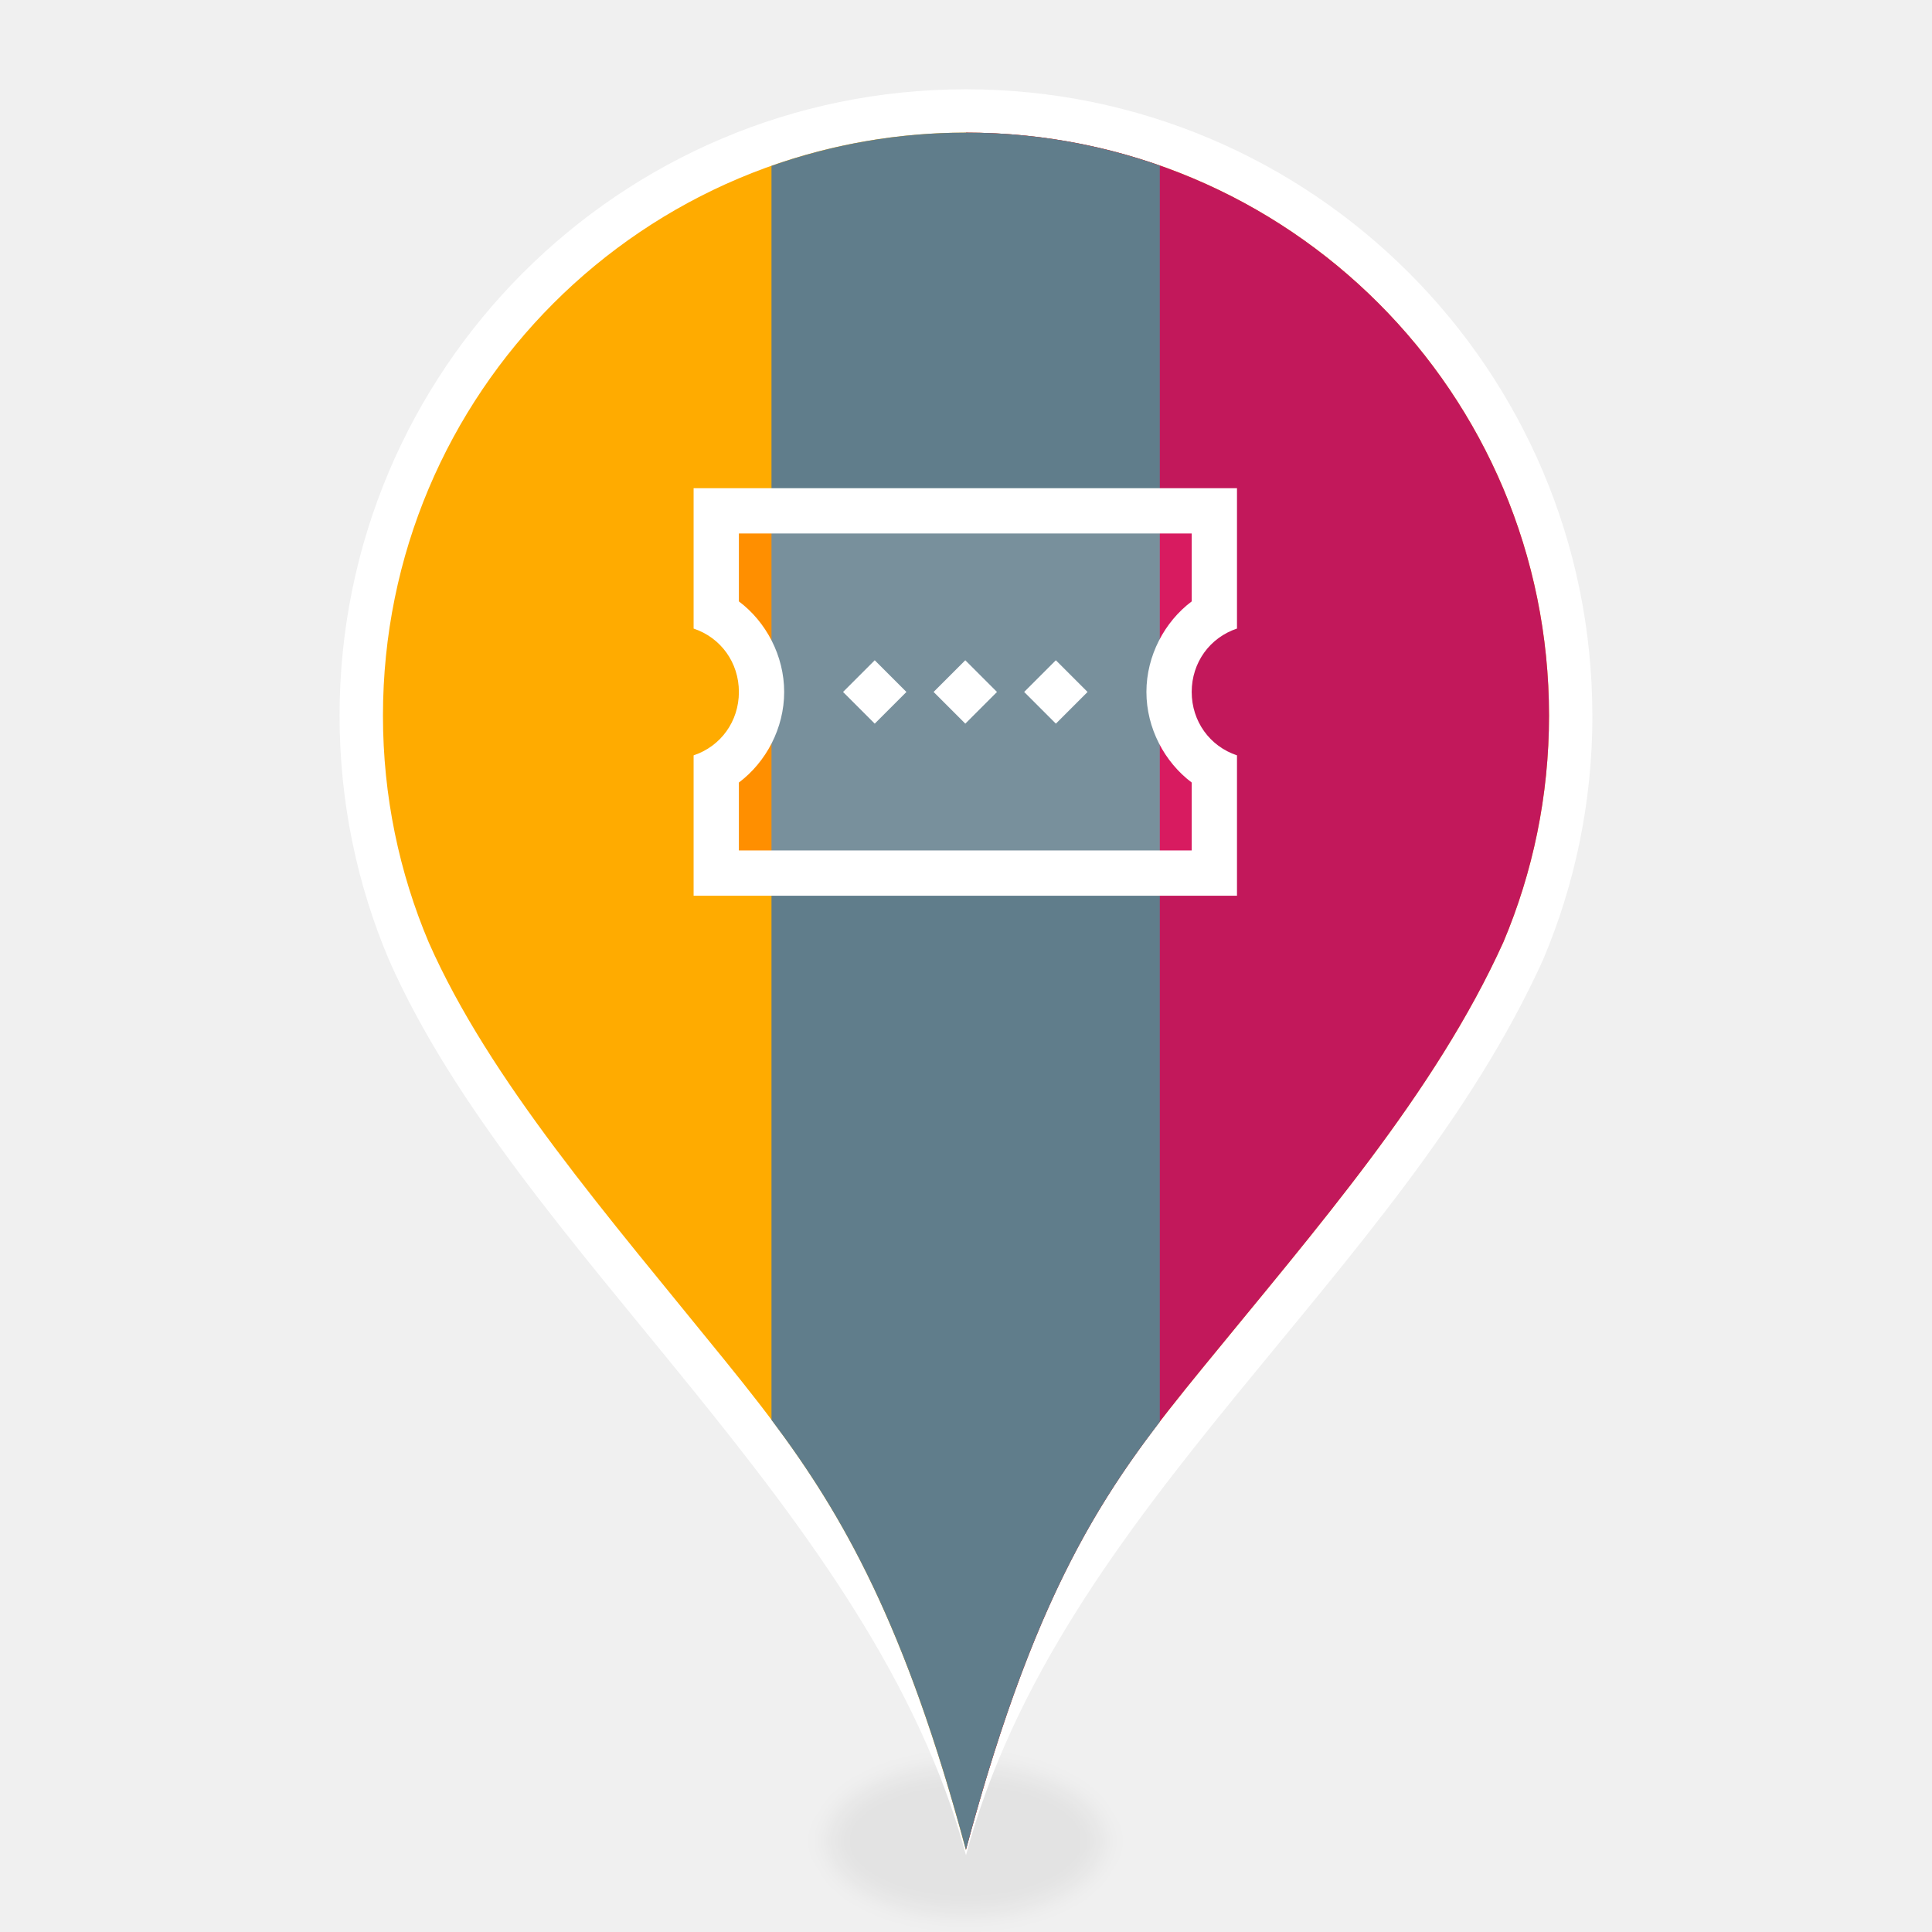
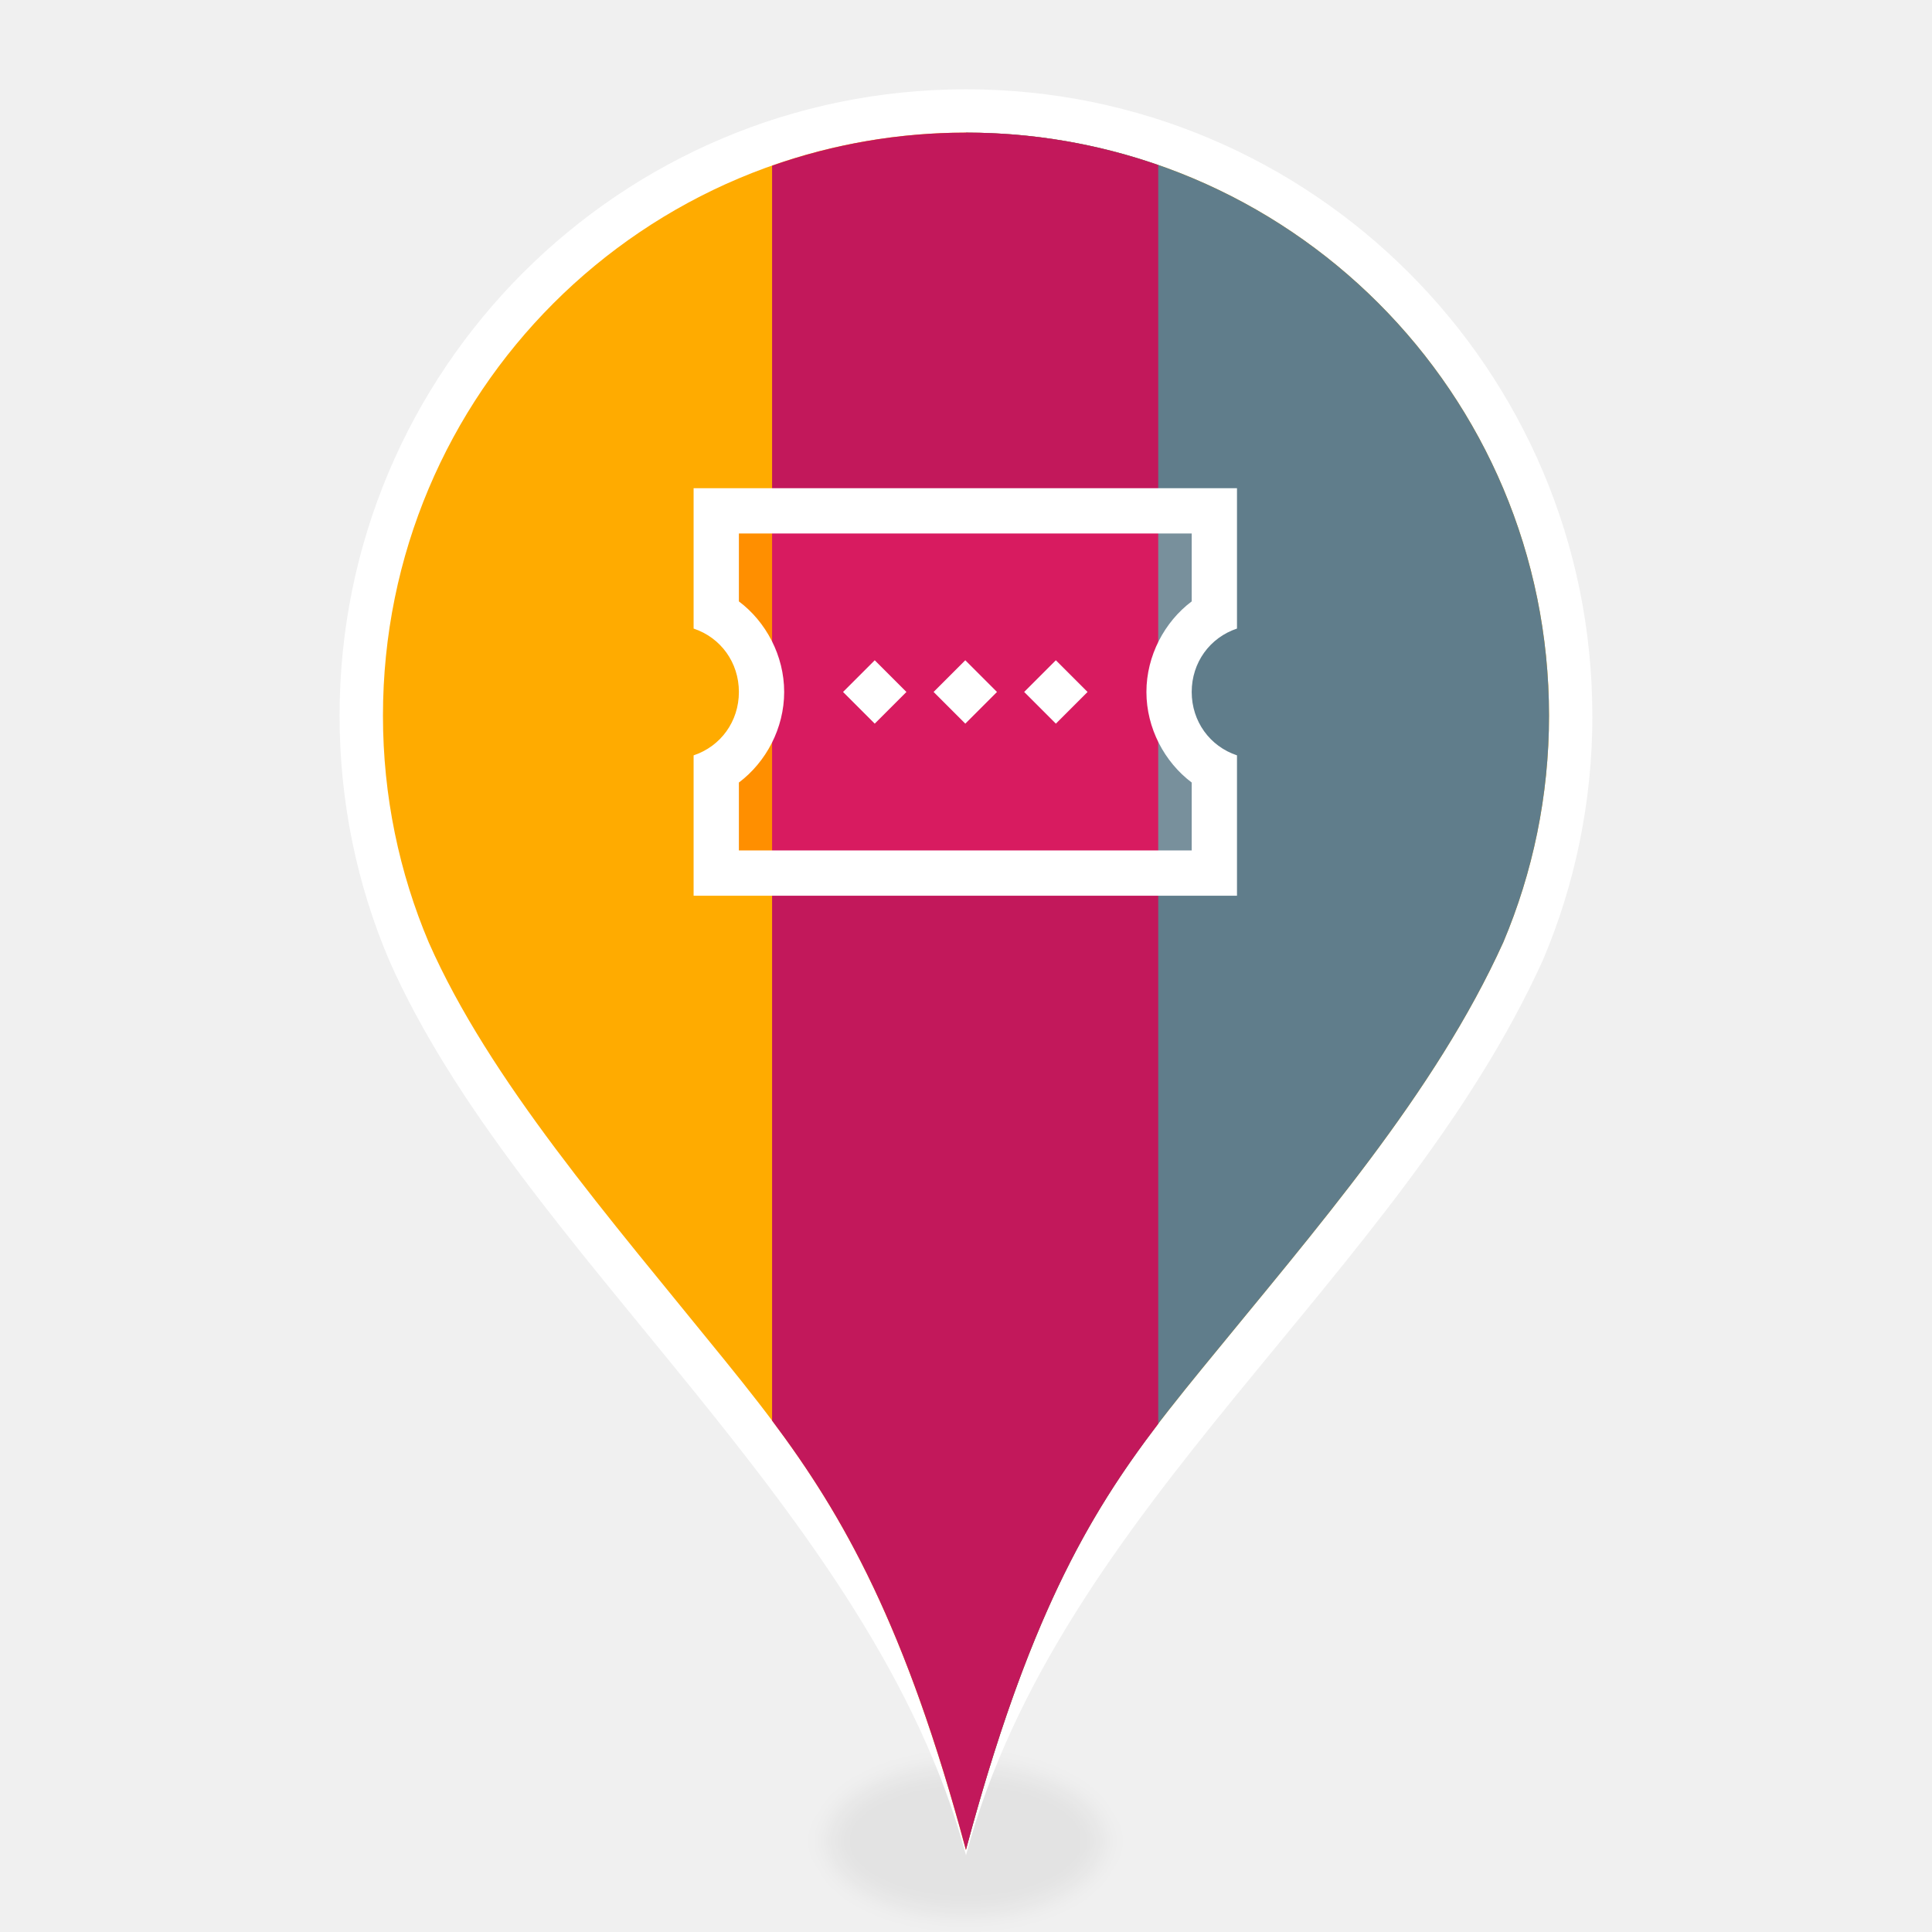
<svg xmlns="http://www.w3.org/2000/svg" width="256" height="256" viewBox="0 0 67.733 67.733" version="1.1" id="svg8">
  <defs id="defs2">
    <linearGradient id="linearGradient872">
      <stop offset="0" id="stop868" style="stop-color:#ad1457;stop-opacity:1" />
      <stop offset="1" id="stop870" style="stop-color:#ad1457;stop-opacity:0" />
    </linearGradient>
    <linearGradient id="linearGradient1301">
      <stop offset="0" id="stop1297" style="stop-color:#546e7a;stop-opacity:1" />
      <stop offset="1" id="stop1299" style="stop-color:#546e7a;stop-opacity:0" />
    </linearGradient>
    <linearGradient id="linearGradient1279">
      <stop offset="0" id="stop1275" style="stop-color:#ff8f00;stop-opacity:1" />
      <stop offset="1" id="stop1277" style="stop-color:#ff8f00;stop-opacity:0" />
    </linearGradient>
    <mask id="mask-2" maskContentUnits="userSpaceOnUse" maskUnits="objectBoundingBox" x="0" y="0" width="3" height="8" fill="white">
      <rect rx="0.105" height="0.56" width="0.21" y="0.77" x="0" id="use7" stroke-width="0.07" />
    </mask>
    <mask id="mask-4" maskContentUnits="userSpaceOnUse" maskUnits="objectBoundingBox" x="0" y="0" width="3" height="8" fill="white">
      <rect rx="0.105" height="0.56" width="0.21" y="0.77" x="0.07" id="use11" stroke-width="0.07" />
    </mask>
    <rect rx="1.5" height="8" width="3" y="11" x="0" id="path-1" />
    <mask fill="white" height="8" width="3" y="0" x="0" maskUnits="objectBoundingBox" maskContentUnits="userSpaceOnUse" id="mask-2-5">
      <use id="use1160" />
    </mask>
    <rect rx="1.5" height="8" width="3" y="11" x="1" id="path-3" />
    <mask fill="white" height="8" width="3" y="0" x="0" maskUnits="objectBoundingBox" maskContentUnits="userSpaceOnUse" id="mask-4-0">
      <use id="use1164" />
    </mask>
    <linearGradient id="linearGradient1281" x1="33.863" y1="307.041" x2="33.863" y2="266.972" gradientUnits="userSpaceOnUse" />
    <linearGradient id="linearGradient1303" x1="33.863" y1="307.093" x2="33.863" y2="267.068" gradientUnits="userSpaceOnUse" gradientTransform="matrix(3.779528,0,0,3.779528,0,-866.5195)" />
    <filter id="filter1474" x="-0.109" width="1.217" y="-0.176" height="1.351" color-interpolation-filters="sRGB">
      <feGaussianBlur stdDeviation="0.673" id="feGaussianBlur1476" />
    </filter>
    <linearGradient id="linearGradient874" x1="33.867" y1="306.97" x2="33.867" y2="266.796" gradientUnits="userSpaceOnUse" gradientTransform="matrix(3.779528,0,0,3.779528,0,-866.5195)" />
  </defs>
  <g id="layer2" display="none">
    <rect id="rect823" width="82.166" height="98.909" x="-6.511" y="-16.189" fill="#000" />
  </g>
  <g id="layer4">
    <ellipse id="path1352" cx="33.848" cy="65.898" rx="7.442" ry="4.599" transform="matrix(0.6422603,0,0,0.5580767,12.11123,27.76524)" style="fill-opacity:0.055;fill:#000;filter:url(#filter1474)" />
  </g>
  <g transform="translate(0,-229.2666)" id="g825">
    <path id="path1222" d="m55.827 254.357c-0 3.032-0.615 5.921-1.726 8.548-5.051 11.171-16.958 19.175-20.235 31.404-3.254-12.146-15.697-21.098-20.235-31.404-1.111-2.627-1.726-5.516-1.726-8.548-0-12.128 9.832-21.96 21.96-21.96 12.128 0 21.96 9.832 21.96 21.96z" fill="#fff" />
  </g>
  <g id="g1248" transform="translate(0,-229.2666)">
    <path id="path1263" d="m33.867 233.916c-11.307 0-20.441 9.134-20.441 20.441 0 2.824 0.573 5.507 1.605 7.949 2.13 4.828 6.274 9.582 10.381 14.654 3.222 3.979 5.896 7.627 8.451 17.161 2.585-9.648 5.111-12.99 8.277-16.872 4.038-4.951 8.166-9.658 10.564-14.951 1.03-2.44 1.602-5.12 1.602-7.941 0-11.307-9.132-20.441-20.439-20.441z" fill="#ffab00" />
    <path d="m33.867 233.916c-11.307 0-20.441 9.134-20.441 20.441 0 2.824 0.573 5.507 1.605 7.949 2.13 4.828 6.274 9.582 10.381 14.654 3.222 3.979 5.896 7.627 8.451 17.161 2.585-9.648 5.111-12.99 8.277-16.872 4.038-4.951 8.166-9.658 10.564-14.951 1.03-2.44 1.602-5.12 1.602-7.941 0-11.307-9.132-20.441-20.439-20.441z" id="path1273" fill="url(#linearGradient1281)" />
  </g>
  <g id="layer5" display="none">
    <path d="m25.562 25.779h16.616c-0.316 2.417-1.13 4.743-4.445 6.615h-7.885c-2.845-1.567-4.197-3.807-4.286-6.615z" id="path1322" fill="#ff8f00" />
    <path class="st0" d="m39.108 23.133 3.889-3.731-0.953-1.032-5.318 4.763zm0.873-7.064-1.27-0.714-5.239 7.779h1.905zm-15.716 8.652 0.079 0.476c0.317 3.413 2.461 6.588 5.556 7.937l0.079 0.318h7.62l0.159-0.476c3.096-1.429 5.239-4.207 5.556-7.541v-0.714zm12.938 7.144h-6.826c-2.222-0.794-3.81-3.175-4.286-5.556H41.648c-0.556 2.381-2.223 4.763-4.445 5.556z" id="path4" style="fill:#fff;stroke-width:0.794" />
  </g>
+   <g transform="translate(0,-229.2666)" id="g1257">
+     <path d="M128 17.572V245.074c9.765-36.424 19.311-49.057 31.271-63.721 15.262-18.711 30.865-36.503 39.93-56.508 3.892-9.222 6.053-19.35 6.053-30.014 0-42.736-34.517-77.26-77.252-77.26-0.001 0-0.001 0-0.002 0z" transform="matrix(0.2645833,0,0,0.2645833,0,229.2666)" id="path1255" fill="#607d8b" />
+     <path d="M128 17.572V245.074c9.765-36.424 19.311-49.057 31.271-63.721 15.262-18.711 30.865-36.503 39.93-56.508 3.892-9.222 6.053-19.35 6.053-30.014 0-42.736-34.517-77.26-77.252-77.26-0.001 0-0.001 0-0.002 0z" transform="matrix(0.2645833,0,0,0.2645833,0,229.2666)" id="path1295" fill="url(#linearGradient1303)" />
+   </g>
  <g id="layer6" display="none">
    <path d="m28.803 17.983h10.186c2.254 3.659 0.754 9.493-5.09 9.92-5.484-0.686-7.606-5.272-5.097-9.92z" id="path1331" fill="#78909c" />
    <path class="st0" d="m38.936 26.768c1.349-1.429 2.064-3.254 2.064-5.08 0-1.588-0.476-3.175-1.587-4.445-0.159-0.238-0.397-0.317-0.635-0.317h-9.842c-0.238 0-0.476 0.079-0.635 0.317-1.111 1.27-1.588 2.857-1.588 4.445 0 1.826 0.714 3.651 2.064 5.08 1.191 1.191 2.699 1.905 4.286 2.064v5.556h-3.175v1.588h7.937v-1.588h-3.175v-5.636c1.587-0.159 3.096-0.794 4.286-1.984zm-8.969-1.191c-1.984-1.905-2.222-4.683-0.635-7.064h9.128c1.508 2.381 1.27 5.159-0.635 7.064-2.222 2.222-5.715 2.222-7.858 0zm1.508-3.889h-1.587c0 0.794 0.397 2.064 1.191 2.778 0.714 0.794 1.746 1.191 2.778 1.191v-1.587c-0.635 0-1.27-0.238-1.667-0.714-0.476-0.397-0.714-0.873-0.714-1.667z" id="path4-8" style="fill:#fff;stroke-width:0.794" />
  </g>
  <g id="g1261" transform="translate(0,-229.2666)">
-     <path d="M128 17.572V245.074c9.765-36.424 19.311-49.057 31.271-63.721 15.262-18.711 30.865-36.503 39.93-56.508 3.892-9.222 6.053-19.35 6.053-30.014 0-42.736-34.517-77.26-77.252-77.26-0.001 0-0.001 0-0.002 0z" transform="matrix(0.2645833,0,0,0.2645833,0,229.2666)" id="path1259" fill="#c2185b" />
-     <path d="M128 17.572V245.074c9.765-36.424 19.311-49.057 31.271-63.721 15.262-18.711 30.865-36.503 39.93-56.508 3.892-9.222 6.053-19.35 6.053-30.014 0-42.736-34.517-77.26-77.252-77.26-0.001 0-0.001 0-0.002 0z" transform="matrix(0.2645833,0,0,0.2645833,0,229.2666)" id="path866" fill="url(#linearGradient874)" />
-   </g>
-   <g transform="translate(0,-229.2666)" id="g1257">
-     <path d="m128.002 17.572c-9.046 0-17.717 1.562-25.777 4.406V188.135c9.502 12.648 17.788 27.229 25.762 56.988 8.199-30.598 16.247-44.412 25.693-56.734V21.945c-8.032-2.822-16.669-4.373-25.678-4.373z" transform="matrix(0.2645833,0,0,0.2645833,0,229.2666)" id="path1255" fill="#607d8b" />
-     <path d="m128.002 17.572c-9.046 0-17.717 1.562-25.777 4.406V188.135c9.502 12.648 17.788 27.229 25.762 56.988 8.199-30.598 16.247-44.412 25.693-56.734V21.945c-8.032-2.822-16.669-4.373-25.678-4.373z" transform="matrix(0.2645833,0,0,0.2645833,0,229.2666)" id="path1295" fill="url(#linearGradient1303)" />
+     <path d="m128.002 17.572c-9.016 0-17.659 1.554-25.697 4.381V188.24c9.469 12.624 17.73 27.207 25.682 56.883 8.138-30.372 16.127-44.207 25.482-56.461V21.875c-7.973-2.775-16.536-4.303-25.467-4.303z" transform="matrix(0.2645833,0,0,0.2645833,0,229.2666)" id="path1259" fill="#c2185b" />
+     <path d="m128.002 17.572c-9.016 0-17.659 1.554-25.697 4.381V188.24c9.469 12.624 17.73 27.207 25.682 56.883 8.138-30.372 16.127-44.207 25.482-56.461V21.875c-7.973-2.775-16.536-4.303-25.467-4.303z" transform="matrix(0.2645833,0,0,0.2645833,0,229.2666)" id="path866" fill="url(#linearGradient874)" />
  </g>
  <g id="layer7">
    <path d="m25.375 18.174h16.933v3.44c-2.25 2.197-1.274 3.773 0 5.292v3.44H25.375v-3.44c1.365-1.479 1.922-3.127 0-5.292z" id="path1344" fill="#ff8f00" />
-     <path d="m128 68.688v46h31.906v-13c-4.813-5.741-8.504-11.698 0-20v-13z" transform="scale(0.2645833)" id="path888" fill="#d81b60" />
-     <path d="m102.225 68.688v46h51.455v-46z" transform="scale(0.2645833)" id="path880" fill="#78909c" />
+     <path d="m128 68.688v46h31.906v-13c-4.813-5.741-8.504-11.698 0-20v-13z" transform="scale(0.2645833)" id="path902" fill="#78909c" />
+     <path d="m102.305 68.688v46h51.164v-46z" transform="scale(0.2645833)" id="path904" fill="#d81b60" />
    <g transform="matrix(0.79375,0,0,0.79375,24.31686,14.73398)" id="g8" fill="#fff">
      <path class="st0" d="M24 9.2V3H0v6.2c1.2 0.4 2 1.5 2 2.8 0 1.3-0.8 2.4-2 2.8V21H24V14.8C22.8 14.4 22 13.3 22 12 22 10.7 22.8 9.6 24 9.2ZM22 8c-1.2 0.9-2 2.4-2 4 0 1.6 0.8 3.1 2 4v3H2V16C3.2 15.1 4 13.6 4 12 4 10.4 3.2 8.9 2 8V5h20z" id="path4-9" fill="#fff" />
      <path class="st0" d="M10.6 12 12 13.4 13.4 12 12 10.6ZM16 10.6 14.6 12 16 13.4 17.4 12ZM6.6 12 8 13.4 9.4 12 8 10.6Z" id="path6" fill="#fff" />
    </g>
  </g>
  <g transform="translate(0,-229.2666)" id="g4518" style="display:none;opacity:0.5">
    <circle r="7.408" cy="253.6" cx="33.867" id="circle4516" fill="#fff" />
  </g>
</svg>
